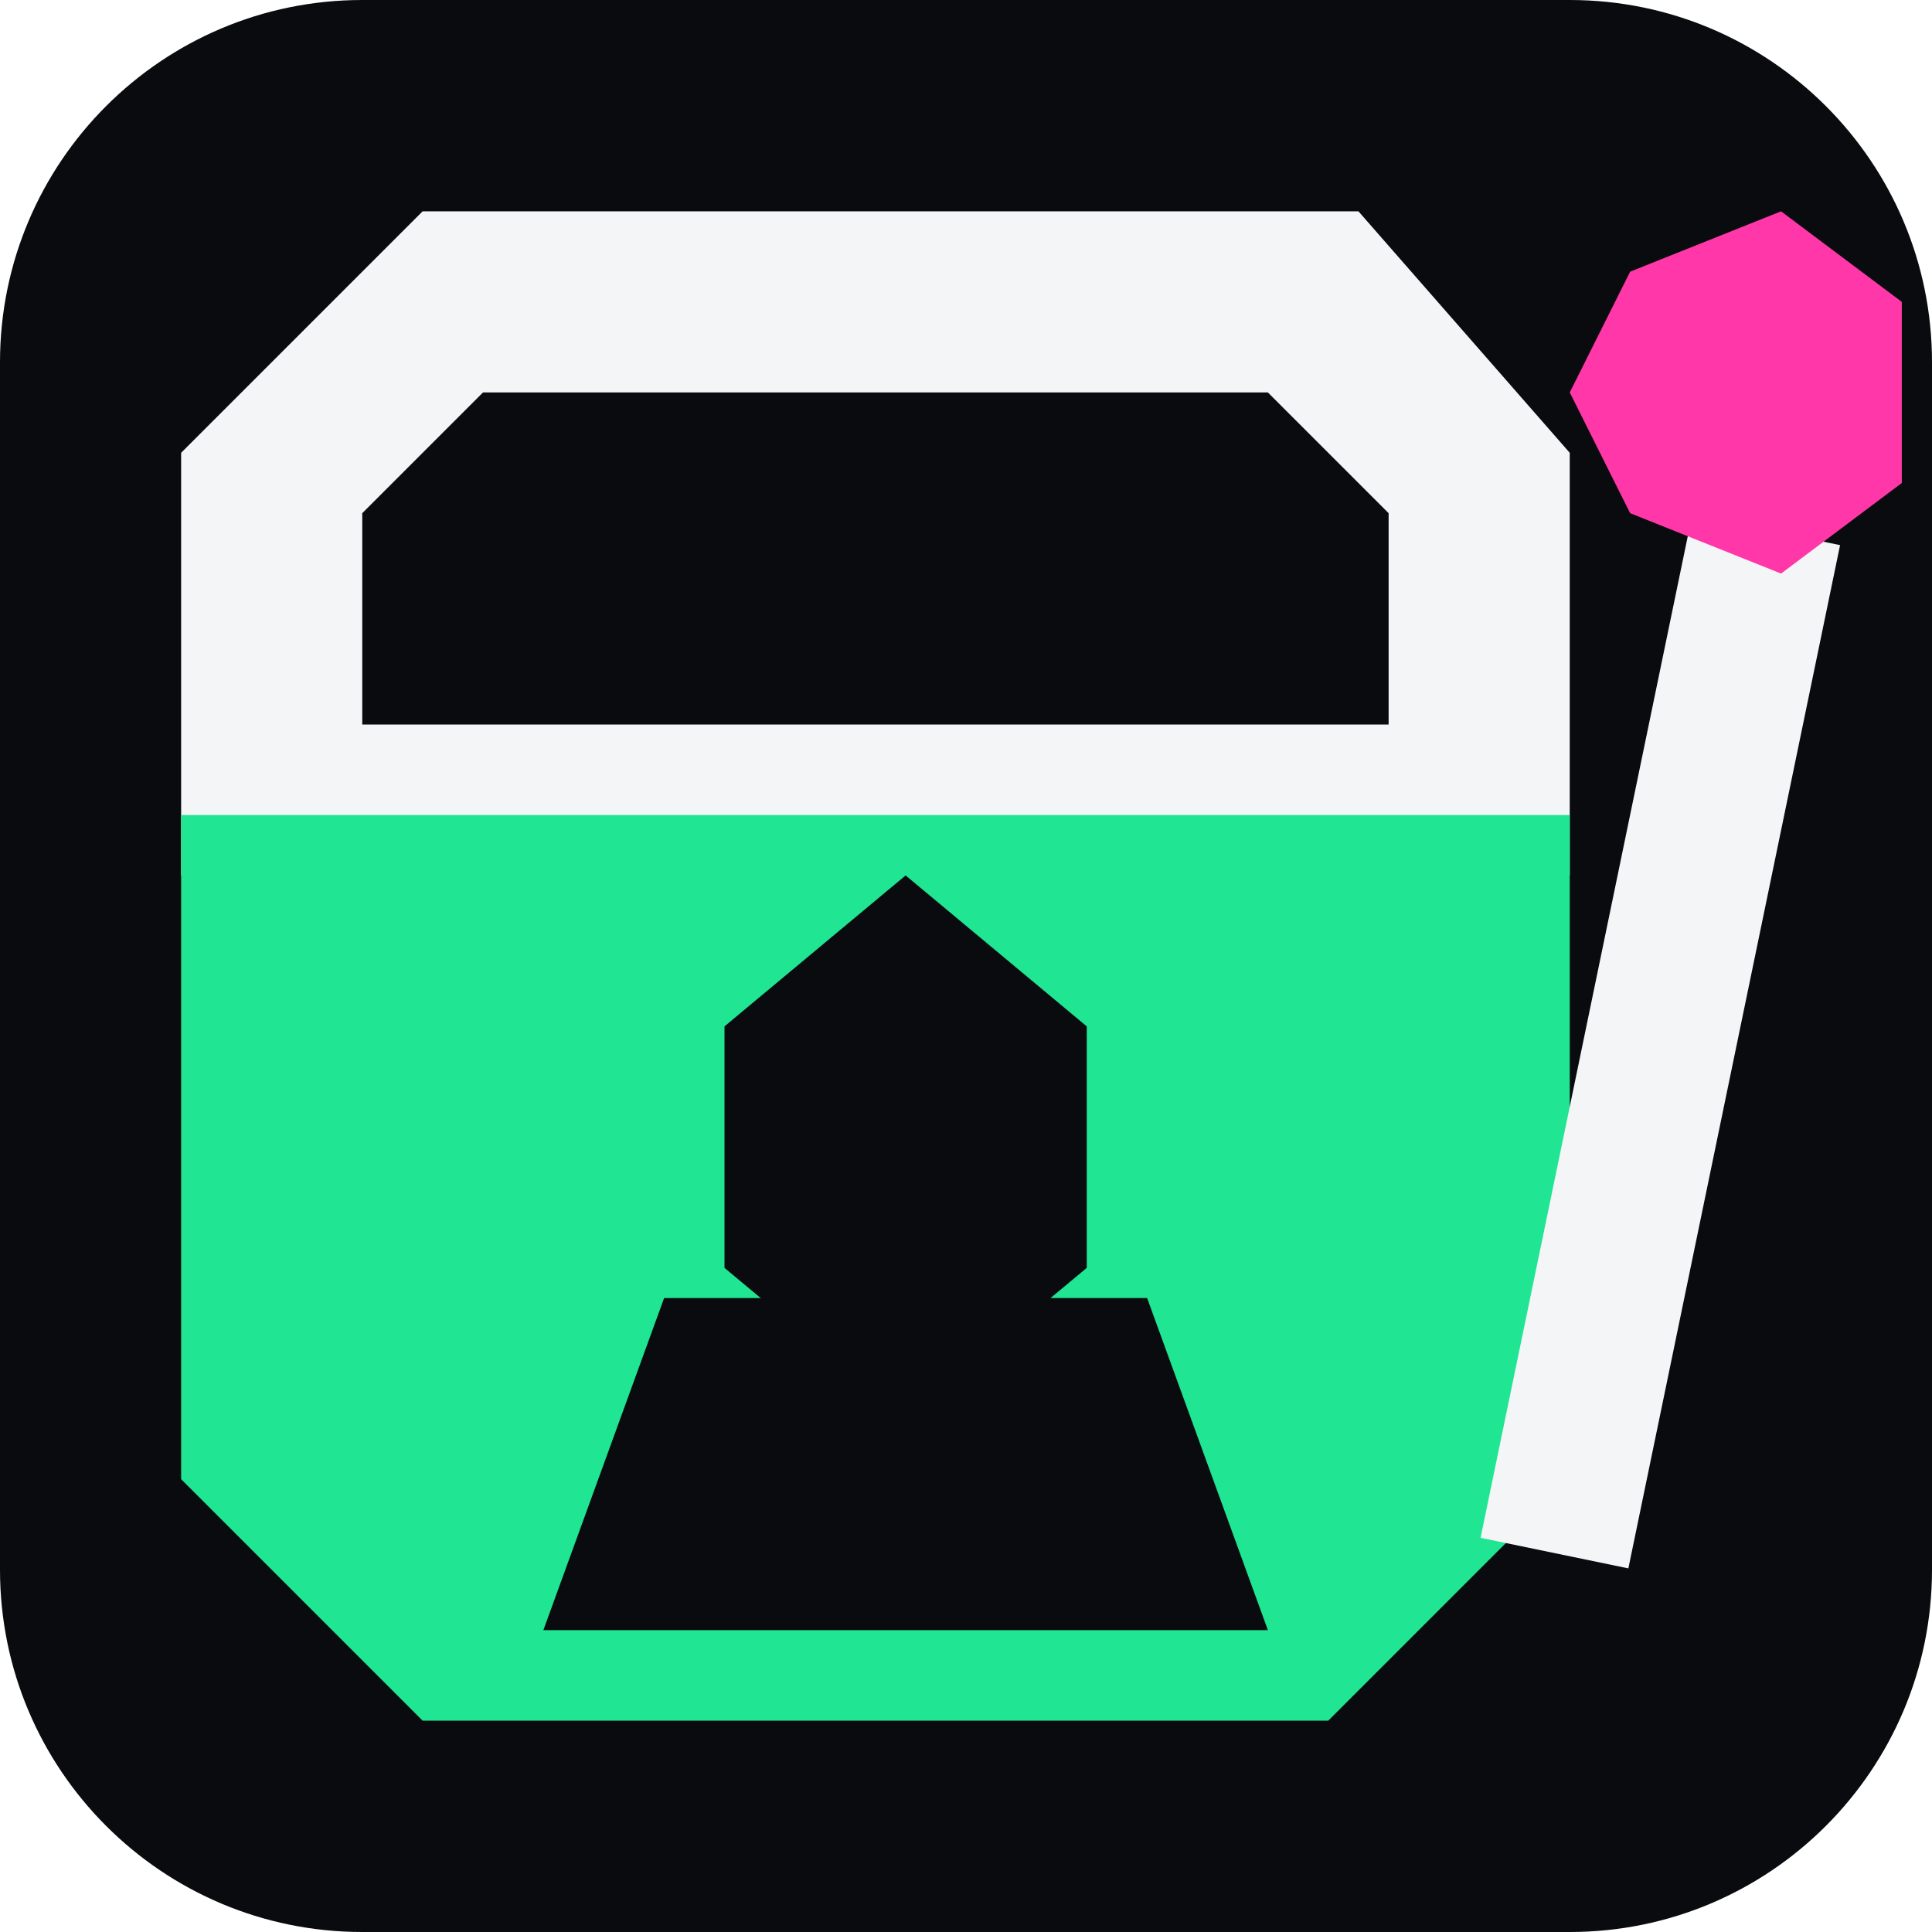
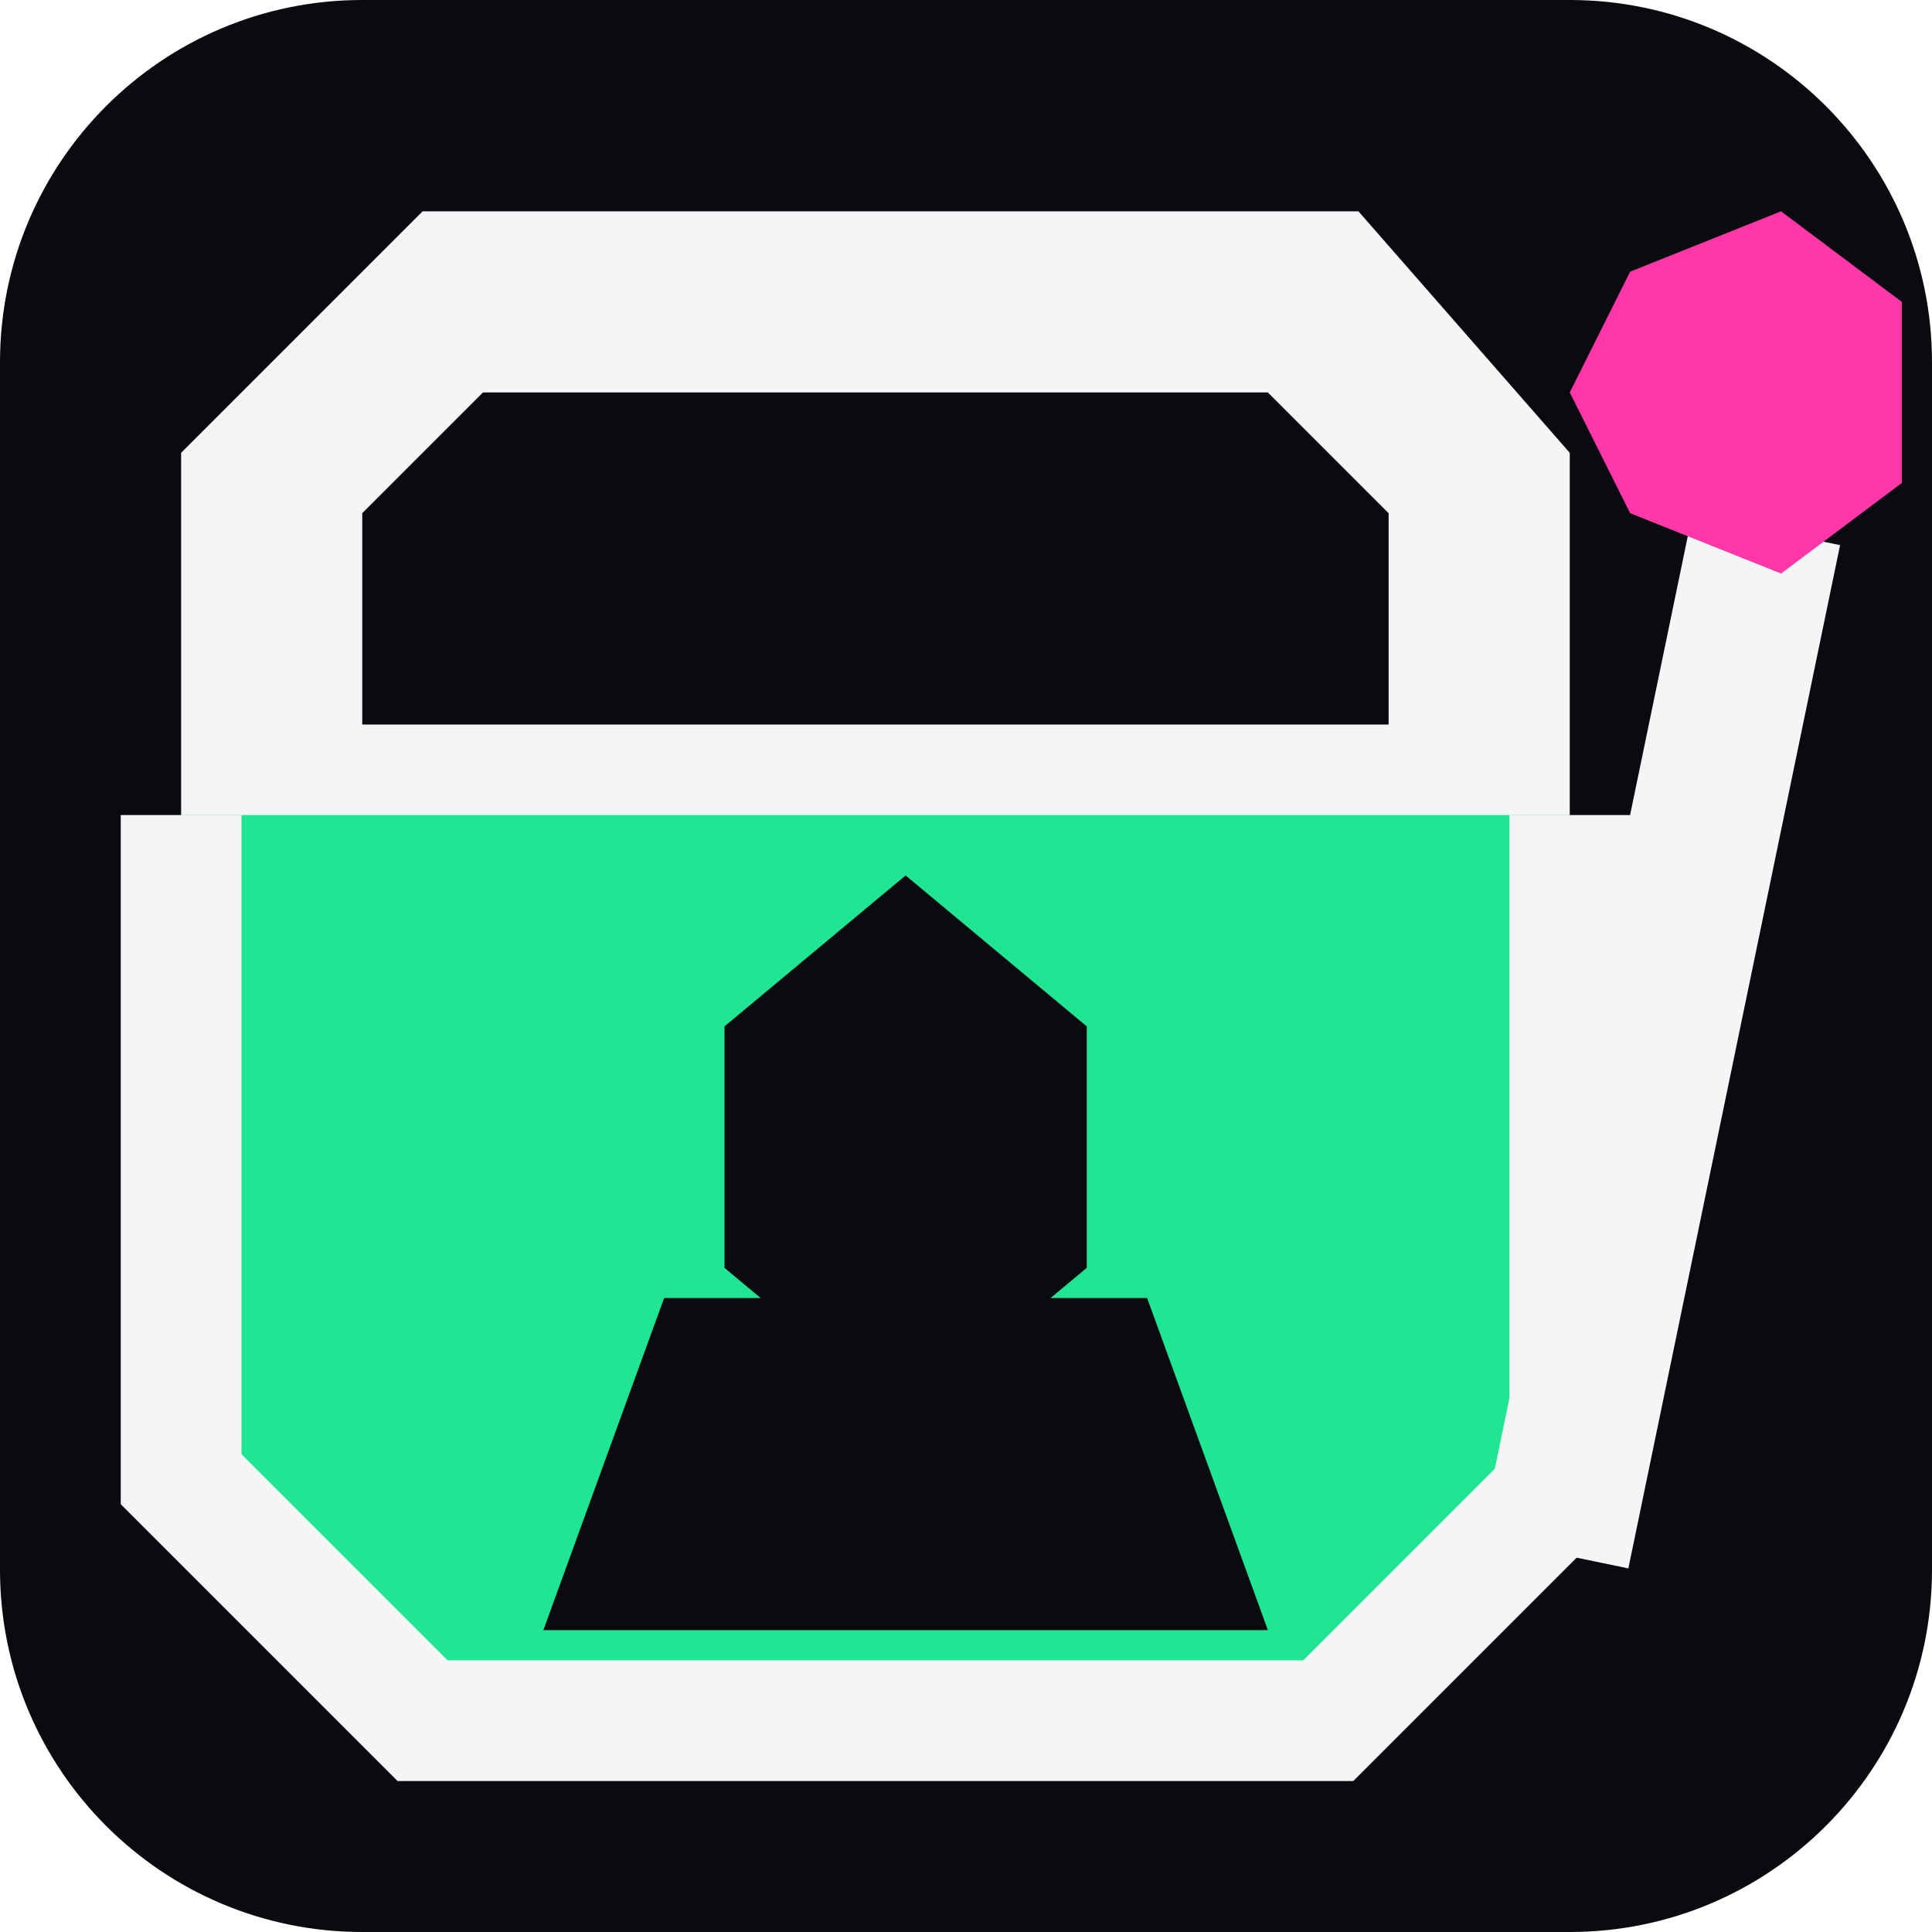
<svg xmlns="http://www.w3.org/2000/svg" viewBox="0 0 64 64">
  <rect width="64" height="64" rx="12" fill="#090B0E" />
  <path d="m6 15 8-8h31l7 8v14H6Z" fill="#F4F5F7" />
  <path d="m12 17 4-4h26l4 4v7H12Z" fill="#090B0E" />
  <path d="M6 27h46v22l-8 8H14l-8-8Z" fill="#20E592" />
+   <path d="M6 27v22l8 8h30l8-8V27" fill="none" stroke="#F4F5F7" stroke-width="4" stroke-linejoin="miter" />
  <path d="m24 34 6-5 6 5v8l-6 5-6-5Z" fill="#090B0E" />
  <path d="m18 54 4-11h16l4 11Z" fill="#090B0E" />
  <path d="m52 49 6-29" fill="none" stroke="#F4F5F7" stroke-width="5" stroke-linecap="square" />
  <path d="m54 9 5-2 4 3v6l-4 3-5-2-2-4Z" fill="#FF37A8" />
</svg>
